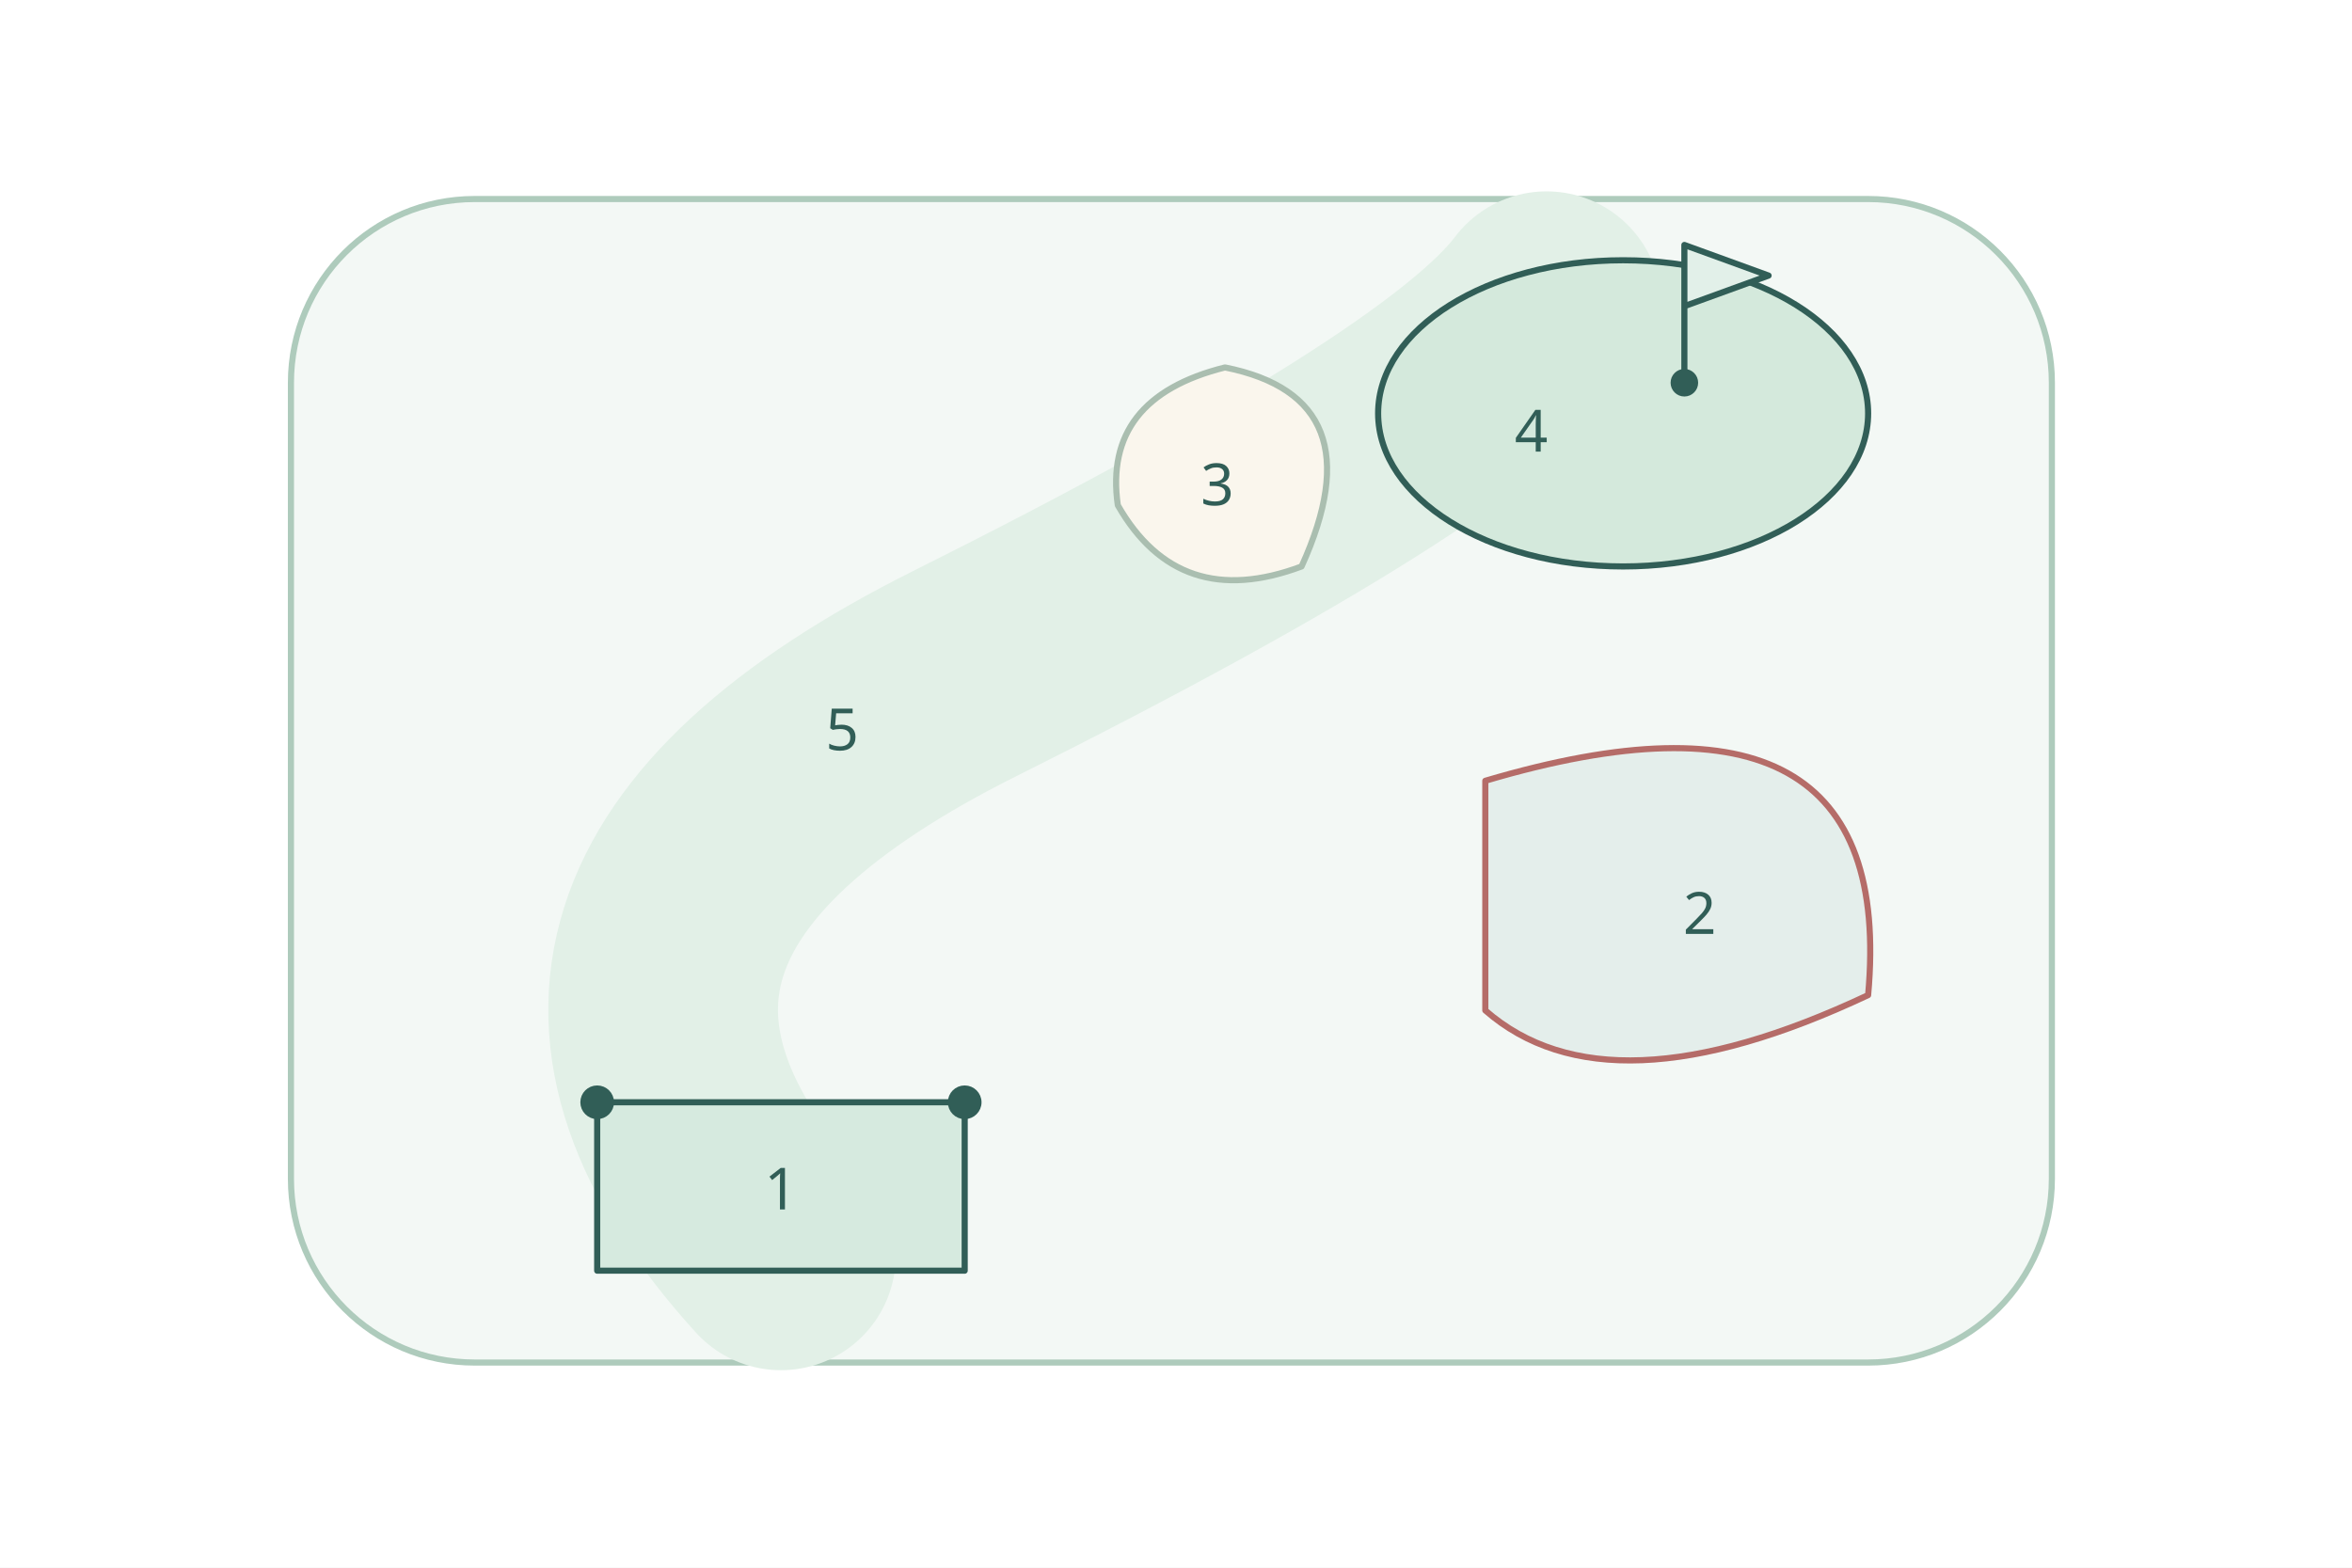
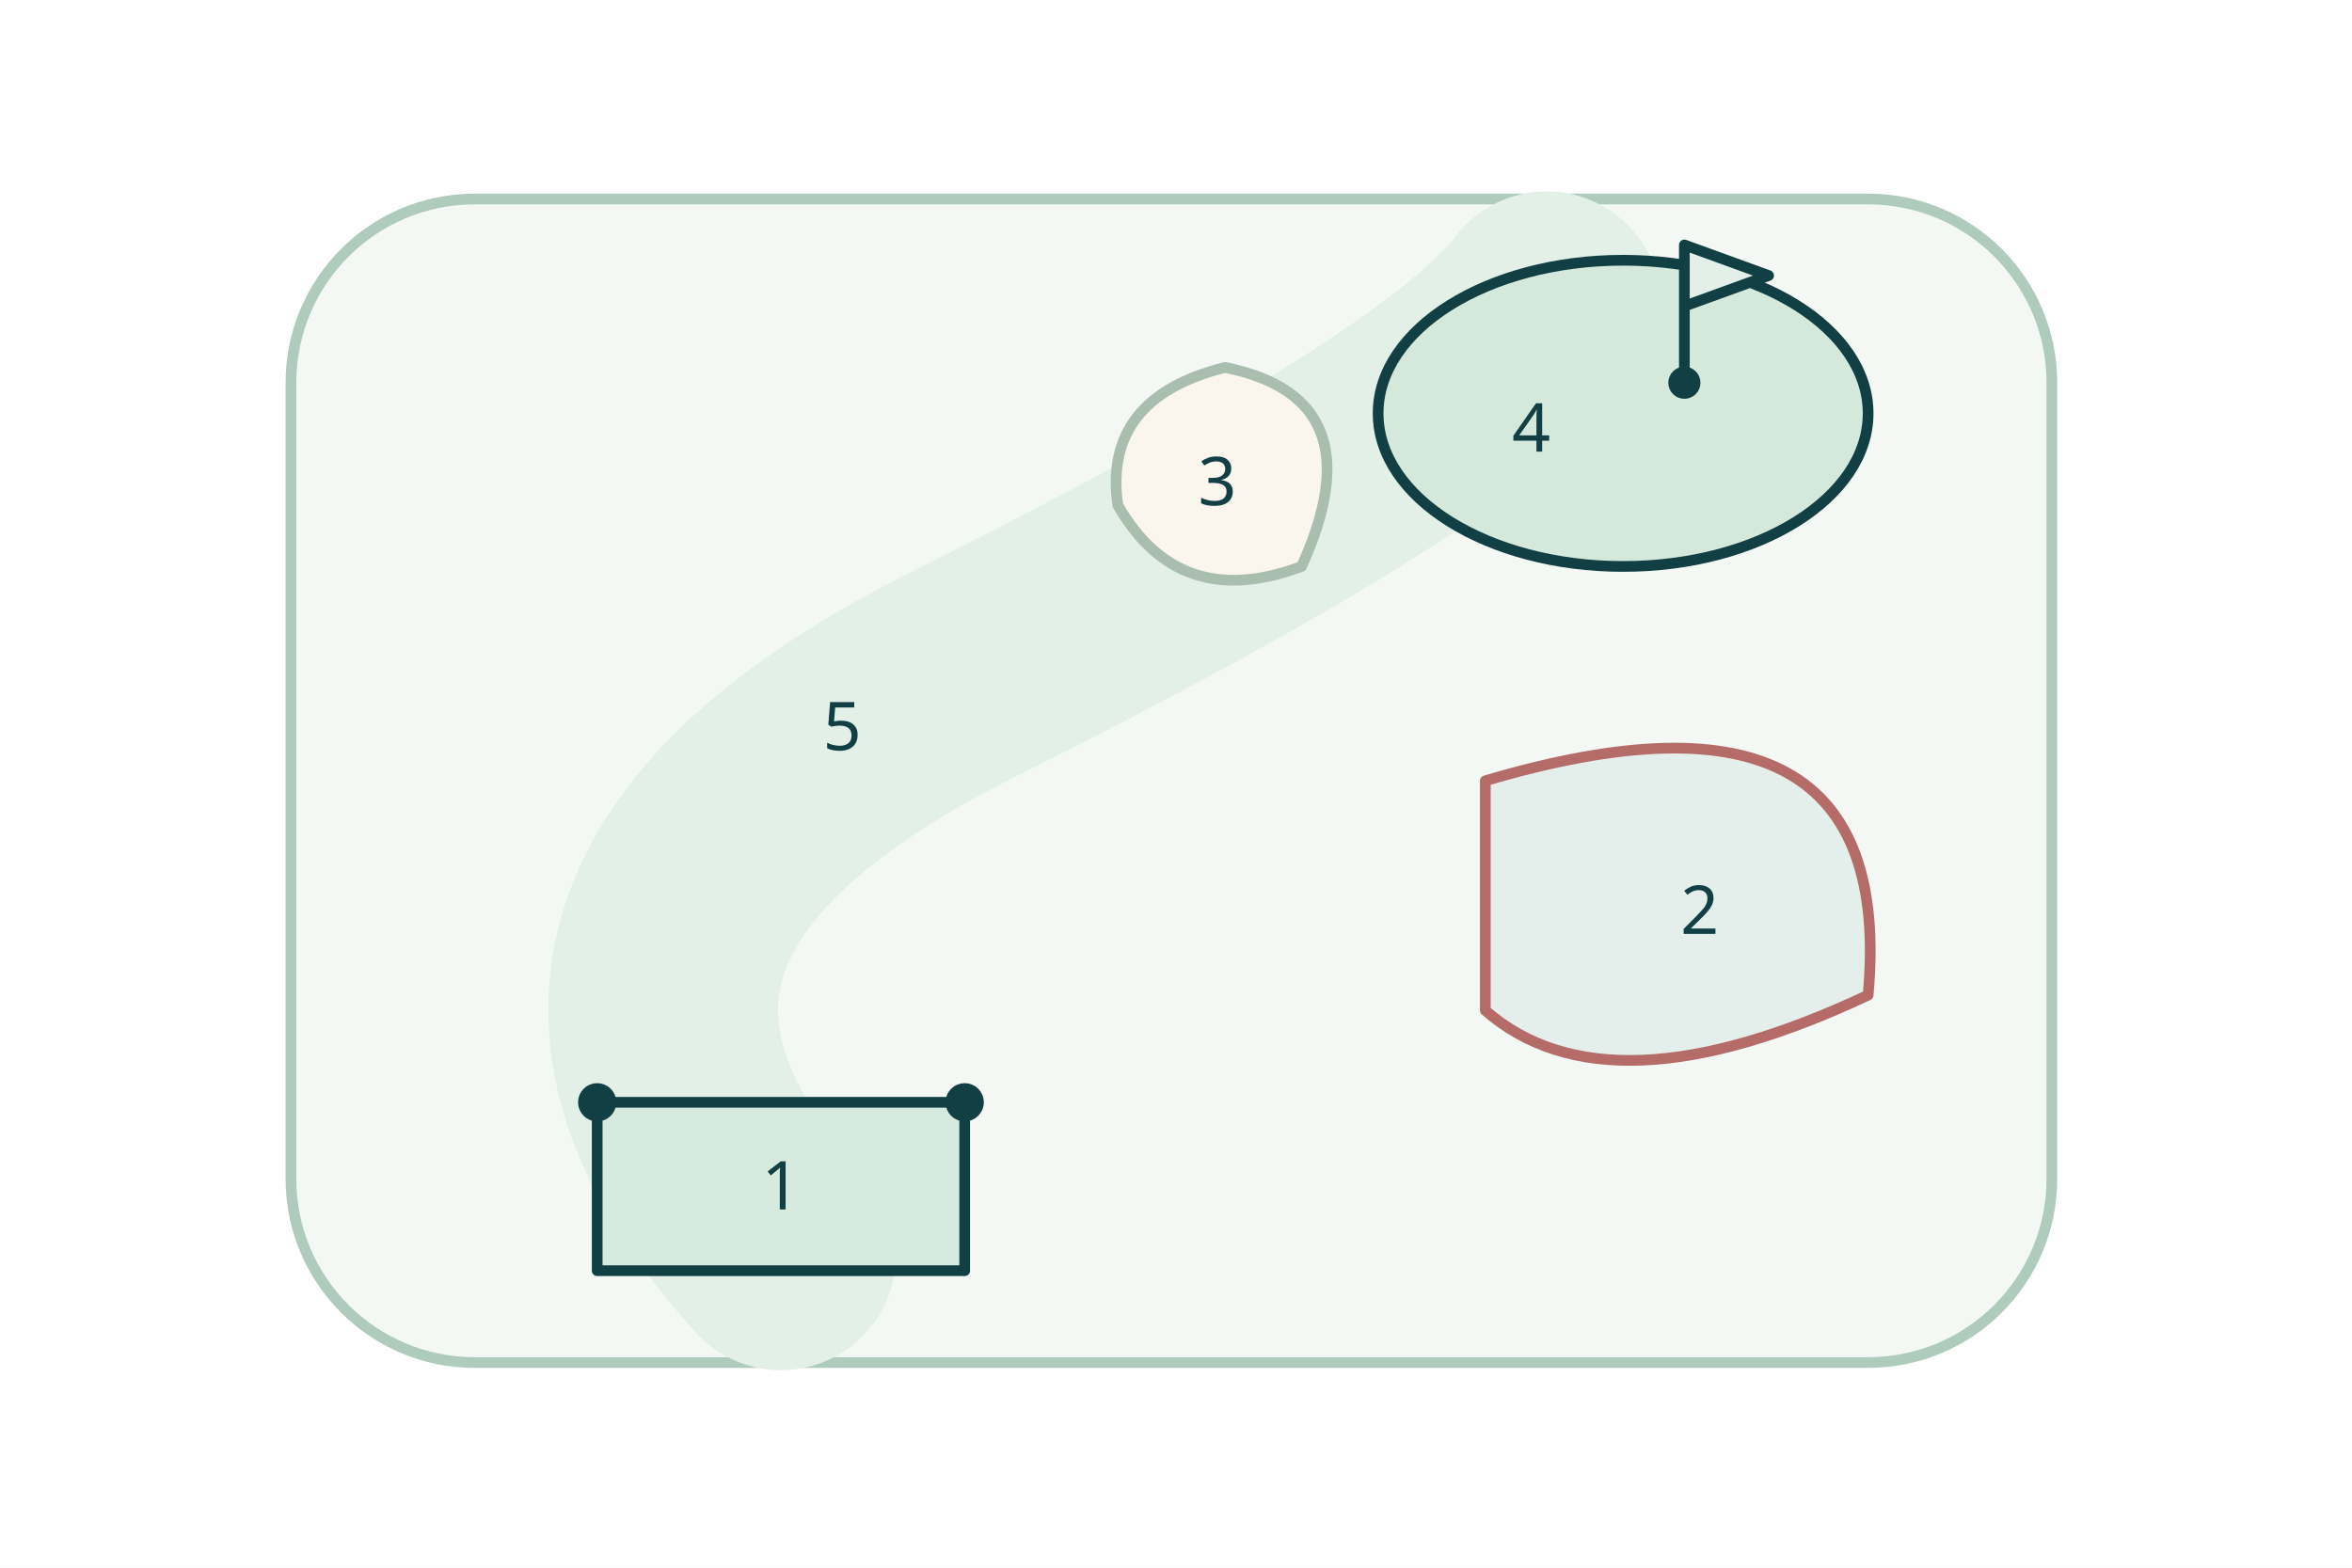
<svg xmlns="http://www.w3.org/2000/svg" width="1536" height="1024" viewBox="0 0 1536 1024">
  <rect width="1536" height="1024" fill="white" />
-   <g stroke="#315e57" stroke-width="4" stroke-linecap="round" stroke-linejoin="round">
+   <g stroke="#123f43" stroke-width="7" stroke-linecap="round" stroke-linejoin="round">
    <rect x="190" y="130" width="1150" height="760" rx="120" fill="#f3f8f5" stroke="#aecbbc" />
    <path d="M510 820Q310 600 630 440T1010 200" fill="none" stroke="#e2f0e7" stroke-width="150" />
    <ellipse cx="1060" cy="270" rx="160" ry="100" fill="#d4e9dc" />
-     <circle cx="1100" cy="250" r="7" fill="#315e57" />
+     <circle cx="1100" cy="250" r="7" fill="#123f43" />
    <path d="M1100 250v-90l55 20-55 20" fill="#e2f0e9" />
    <path d="M800 240Q900 260 850 370Q770 400 730 330Q720 260 800 240Z" fill="#faf6ed" stroke="#aabeb0" />
    <path d="M970 510Q1240 430 1220 650Q1050 730 970 660Z" fill="#e4eeeb" stroke="#b56c68" />
    <rect x="390" y="720" width="240" height="110" fill="#d6eadf" />
-     <circle cx="390" cy="720" r="9" fill="#315e57" />
-     <circle cx="630" cy="720" r="9" fill="#315e57" />
-     <text x="510" y="790" fill="#315e57" stroke="none" font-family="sans-serif" font-size="38" text-anchor="middle">1</text>
-     <text x="1110" y="610" fill="#315e57" stroke="none" font-family="sans-serif" font-size="38" text-anchor="middle">2</text>
-     <text x="795" y="330" fill="#315e57" stroke="none" font-family="sans-serif" font-size="38" text-anchor="middle">3</text>
-     <text x="1000" y="295" fill="#315e57" stroke="none" font-family="sans-serif" font-size="38" text-anchor="middle">4</text>
-     <text x="550" y="490" fill="#315e57" stroke="none" font-family="sans-serif" font-size="38" text-anchor="middle">5</text>
+     <circle cx="390" cy="720" r="9" fill="#123f43" />
+     <circle cx="630" cy="720" r="9" fill="#123f43" />
+     <text x="510" y="790" fill="#123f43" stroke="none" font-family="sans-serif" font-size="44" text-anchor="middle">1</text>
+     <text x="1110" y="610" fill="#123f43" stroke="none" font-family="sans-serif" font-size="44" text-anchor="middle">2</text>
+     <text x="795" y="330" fill="#123f43" stroke="none" font-family="sans-serif" font-size="44" text-anchor="middle">3</text>
+     <text x="1000" y="295" fill="#123f43" stroke="none" font-family="sans-serif" font-size="44" text-anchor="middle">4</text>
+     <text x="550" y="490" fill="#123f43" stroke="none" font-family="sans-serif" font-size="44" text-anchor="middle">5</text>
  </g>
</svg>
